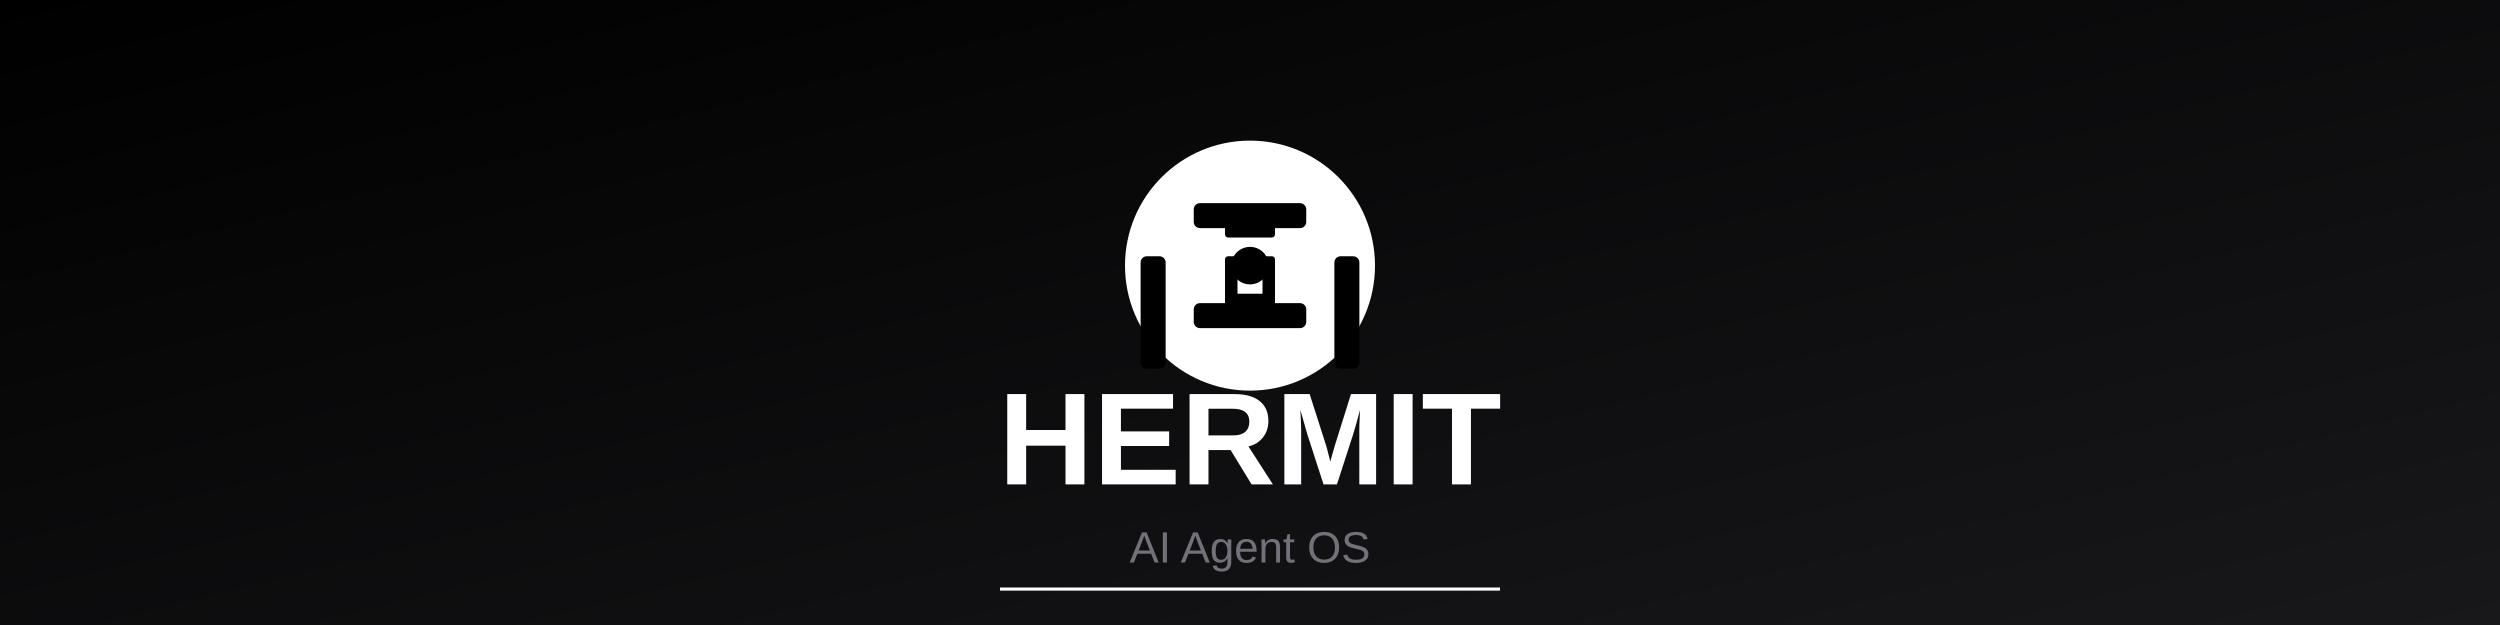
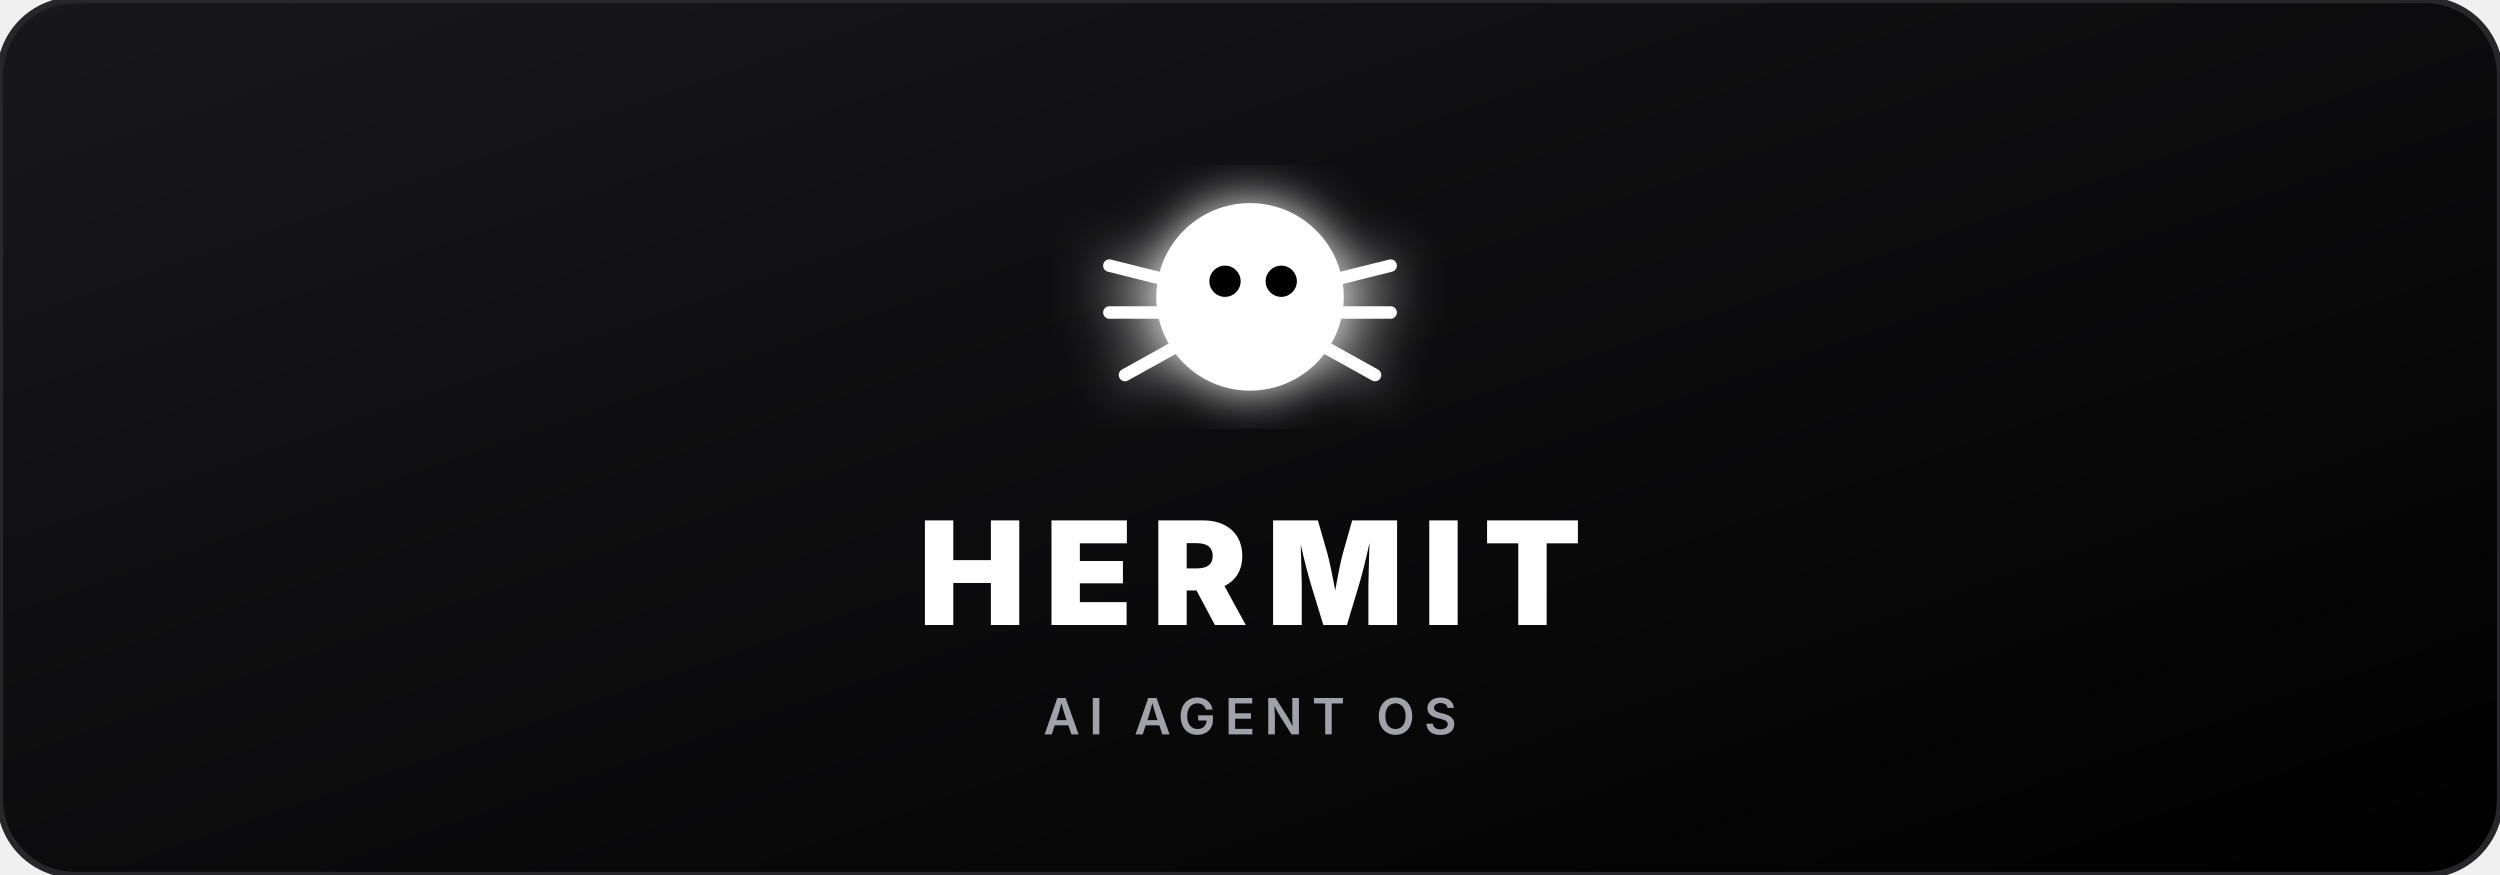
- <svg xmlns="http://www.w3.org/2000/svg" viewBox="0 0 800 200">
+ <svg xmlns="http://www.w3.org/2000/svg" viewBox="0 0 800 280" width="100%">
  <defs>
    <linearGradient id="bg" x1="0%" y1="0%" x2="100%" y2="100%">
-       <stop offset="0%" style="stop-color:#000000" />
-       <stop offset="100%" style="stop-color:#18181b" />
+       <stop offset="0%" stop-color="#18181b" />
+       <stop offset="100%" stop-color="#000000" />
    </linearGradient>
+     <filter id="glow" x="-20%" y="-20%" width="140%" height="140%">
+       <feGaussianBlur stdDeviation="8" result="blur" />
+       <feComposite in="SourceGraphic" in2="blur" operator="over" />
+     </filter>
  </defs>
-   <rect width="800" height="200" fill="url(#bg)" />
-   <circle cx="400" cy="85" r="40" fill="#ffffff" />
-   <rect x="382" y="65" width="36" height="8" rx="2" fill="#000000" />
-   <rect x="382" y="97" width="36" height="8" rx="2" fill="#000000" />
-   <rect x="365" y="82" width="8" height="36" rx="2" fill="#000000" />
-   <rect x="427" y="82" width="8" height="36" rx="2" fill="#000000" />
-   <rect x="392" y="72" width="16" height="4" rx="1" fill="#000000" />
-   <rect x="392" y="94" width="16" height="4" rx="1" fill="#000000" />
-   <rect x="392" y="82" width="4" height="16" rx="1" fill="#000000" />
-   <rect x="404" y="82" width="4" height="16" rx="1" fill="#000000" />
-   <circle cx="400" cy="85" r="6" fill="#000000" />
-   <text x="400" y="155" text-anchor="middle" font-family="Arial" font-size="42" fill="#ffffff" font-weight="bold">HERMIT</text>
-   <text x="400" y="180" text-anchor="middle" font-family="Arial" font-size="14" fill="#71717a">AI Agent OS</text>
-   <rect x="320" y="188" width="160" height="1" fill="#ffffff" />
+   <rect width="800" height="280" rx="24" fill="url(#bg)" stroke="#27272a" stroke-width="2" />
+   <g transform="translate(350, 45)" filter="url(#glow)">
+     <line x1="25" y1="45" x2="5" y2="40" stroke="white" stroke-width="4" stroke-linecap="round" />
+     <line x1="23" y1="55" x2="5" y2="55" stroke="white" stroke-width="4" stroke-linecap="round" />
+     <line x1="28" y1="65" x2="10" y2="75" stroke="white" stroke-width="4" stroke-linecap="round" />
+     <line x1="75" y1="45" x2="95" y2="40" stroke="white" stroke-width="4" stroke-linecap="round" />
+     <line x1="77" y1="55" x2="95" y2="55" stroke="white" stroke-width="4" stroke-linecap="round" />
+     <line x1="72" y1="65" x2="90" y2="75" stroke="white" stroke-width="4" stroke-linecap="round" />
+     <circle cx="50" cy="50" r="30" fill="white" />
+     <circle cx="42" cy="45" r="5" fill="black" />
+     <circle cx="60" cy="45" r="5" fill="black" />
+   </g>
+   <text x="400" y="200" text-anchor="middle" font-family="system-ui, -apple-system, sans-serif" font-size="46" font-weight="900" fill="#ffffff" letter-spacing="6">HERMIT</text>
+   <text x="400" y="235" text-anchor="middle" font-family="system-ui, -apple-system, sans-serif" font-size="16" font-weight="600" fill="#a1a1aa" letter-spacing="3">AI AGENT OS</text>
</svg>
